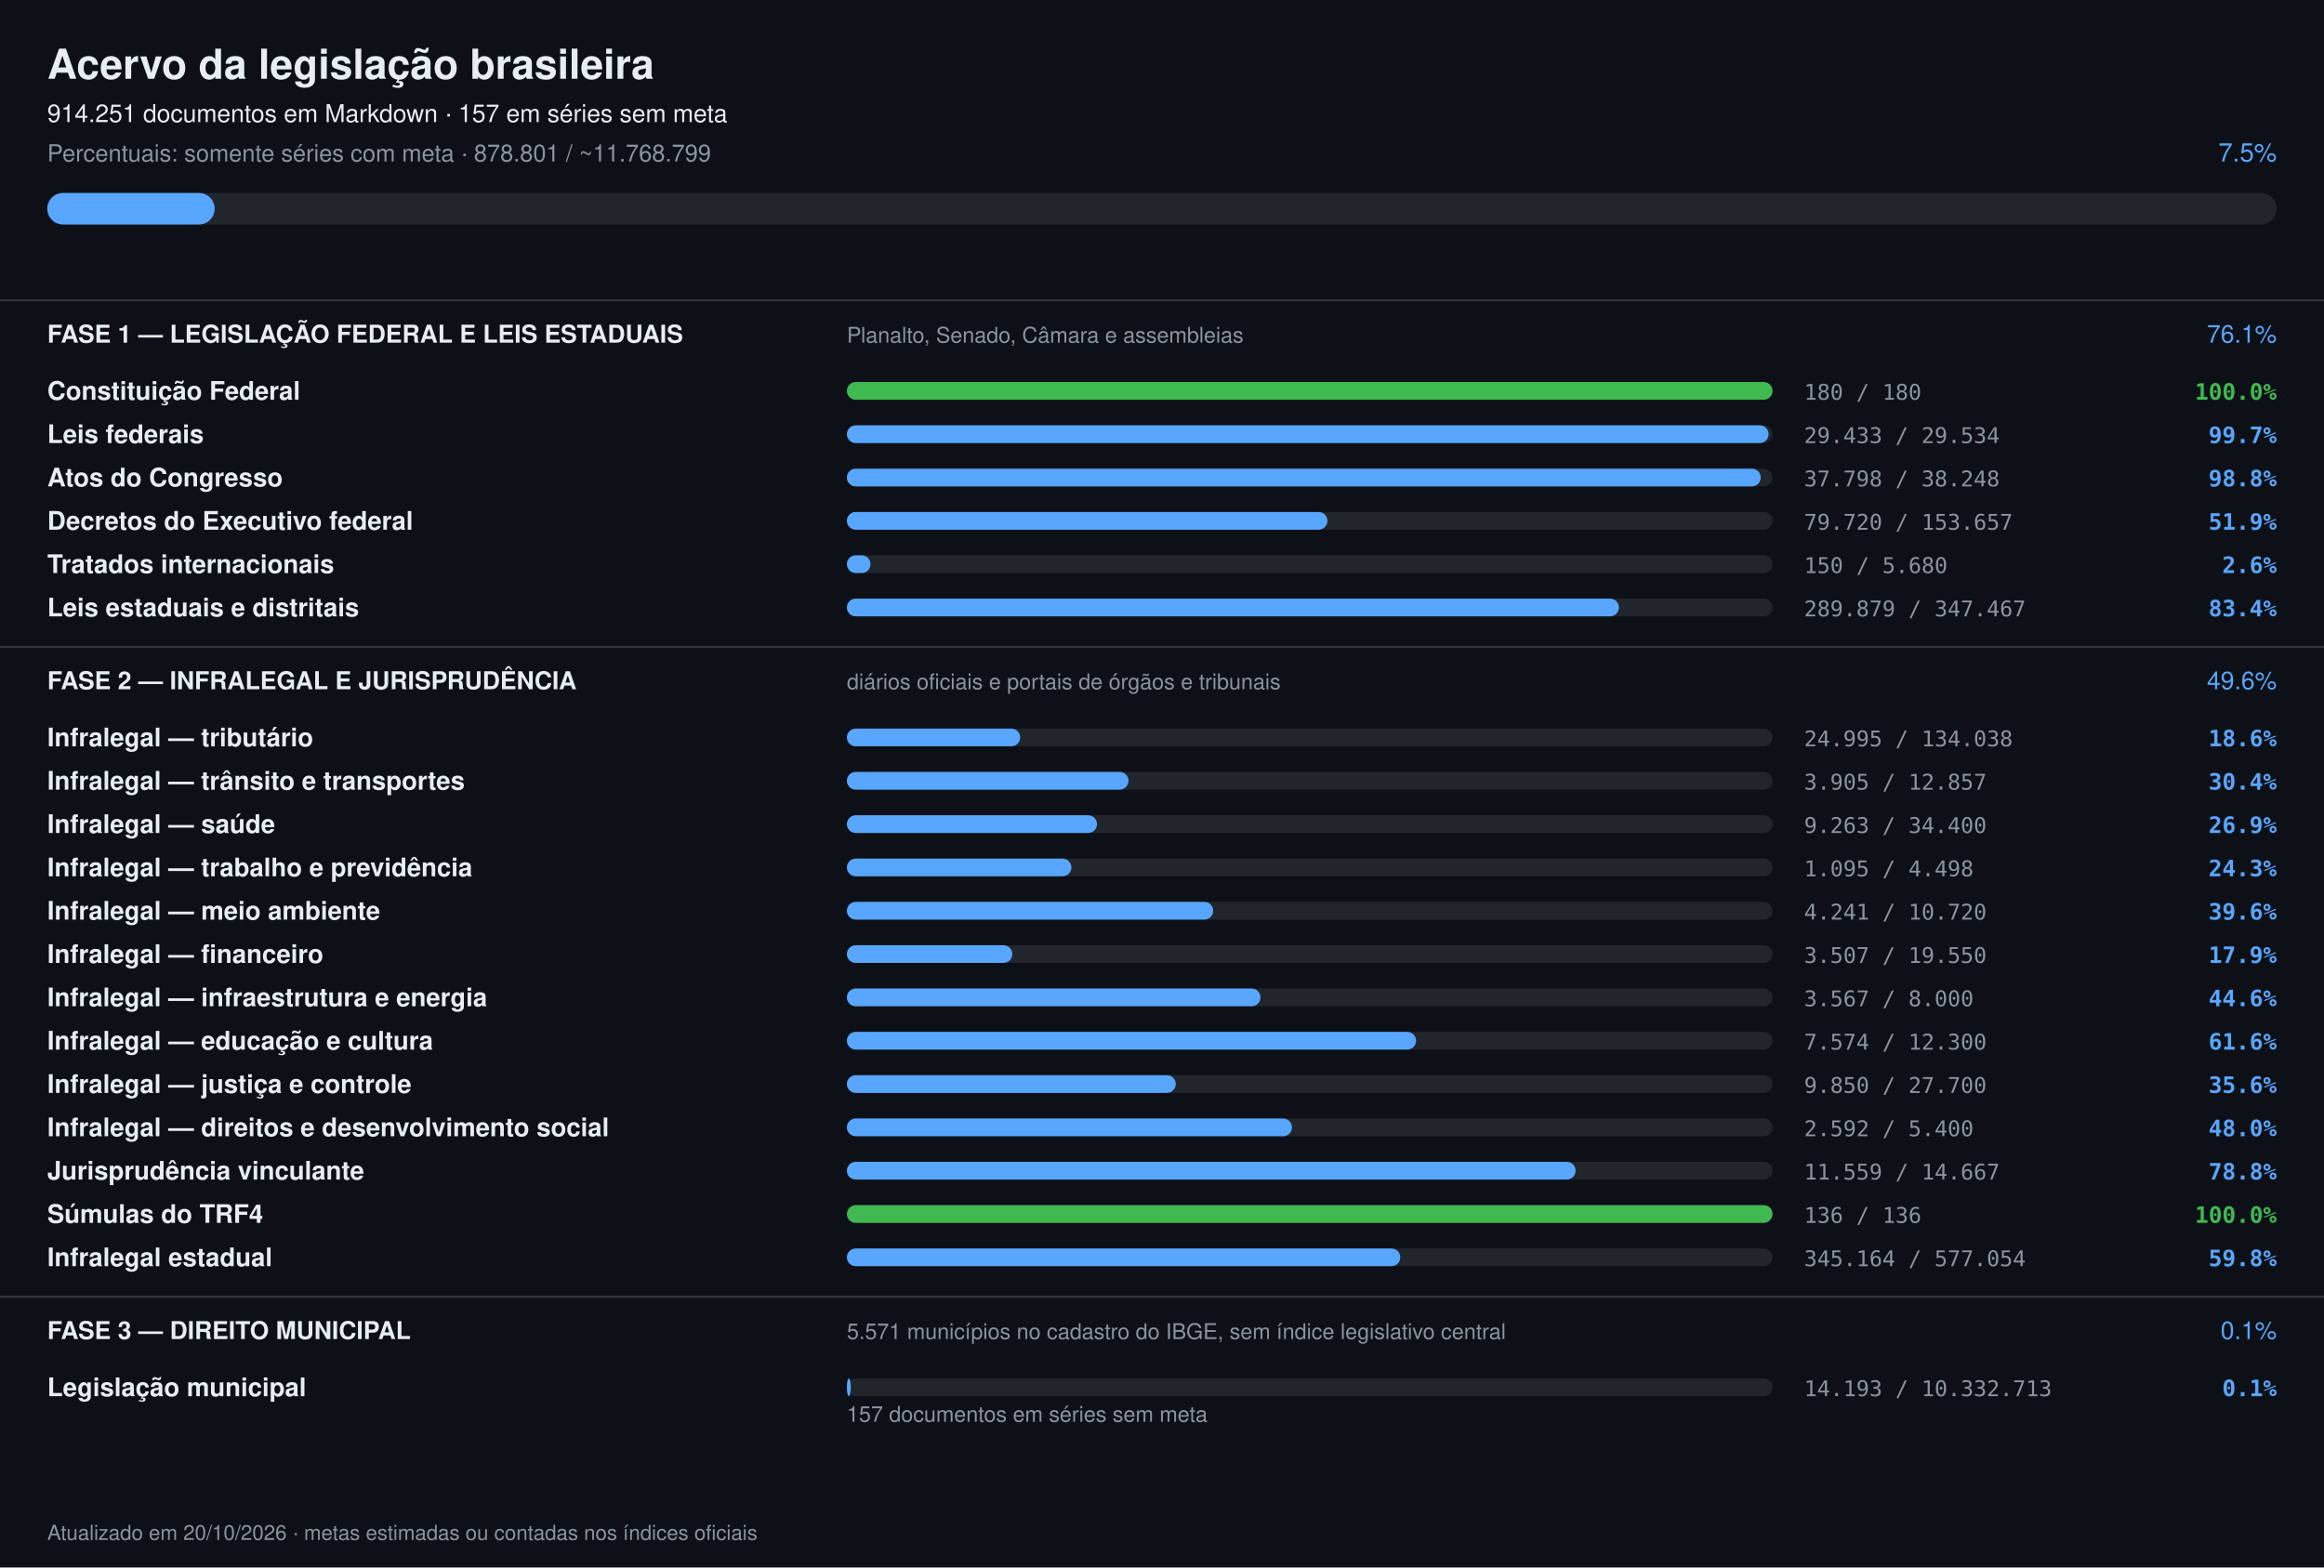
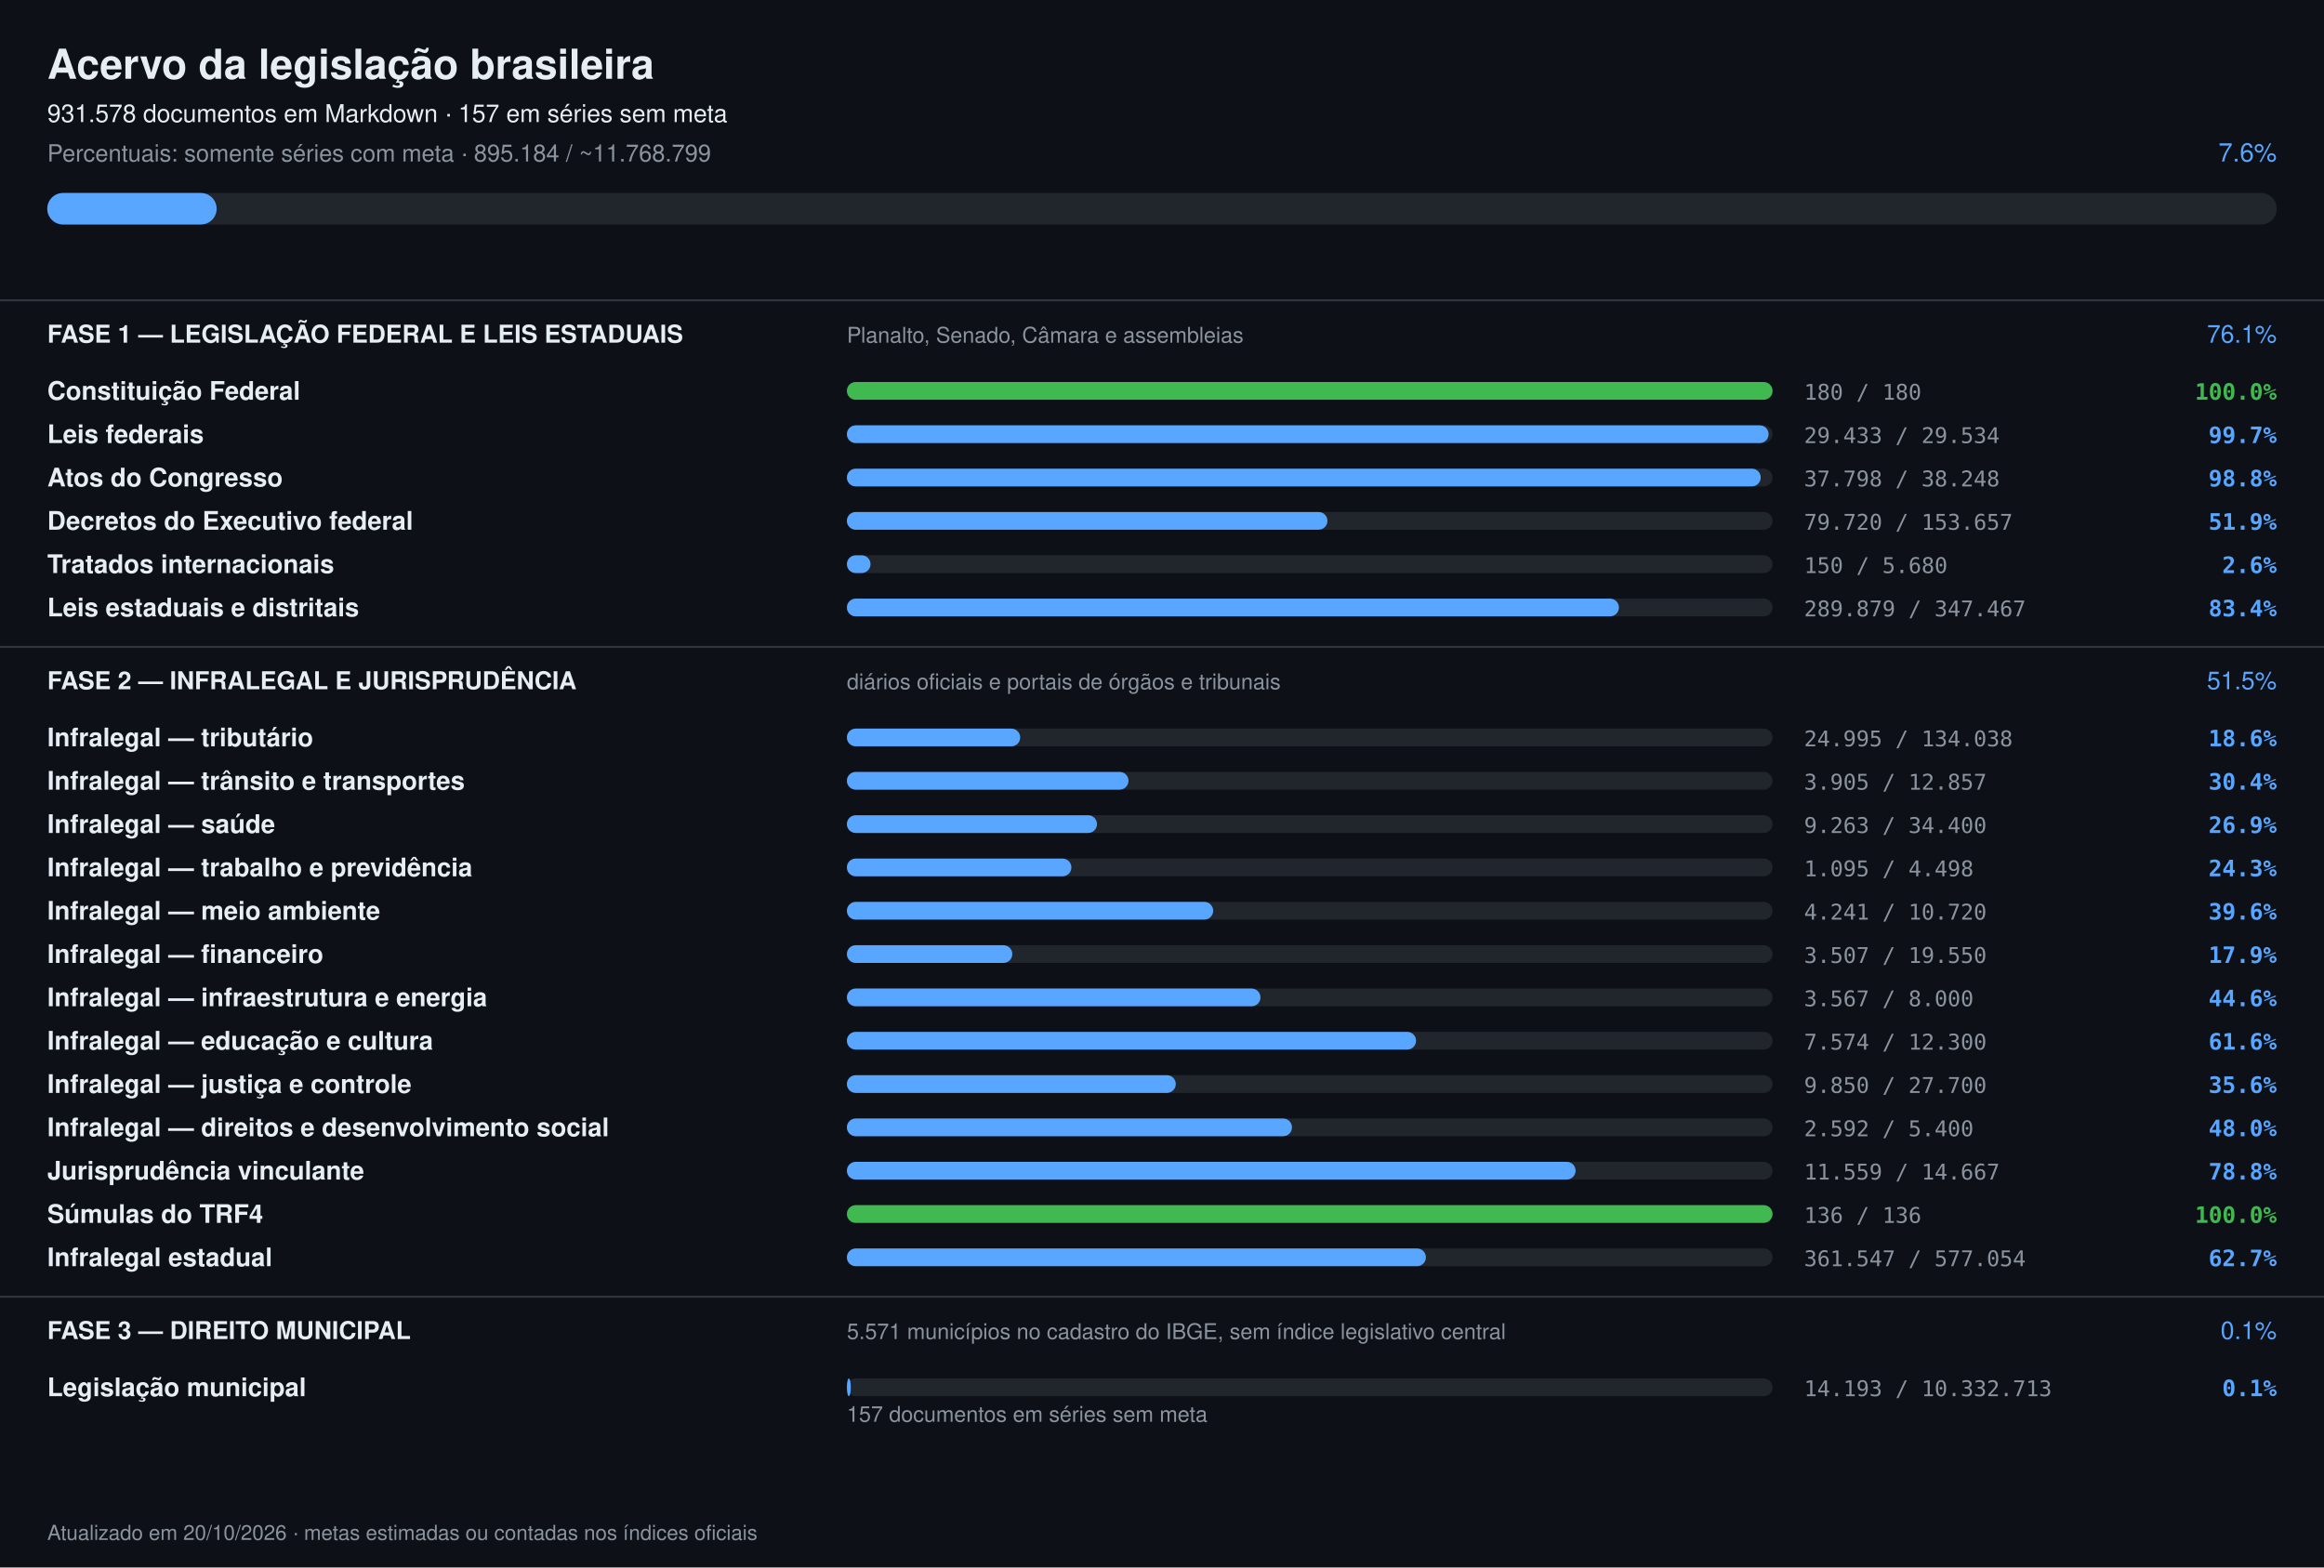
<svg xmlns="http://www.w3.org/2000/svg" width="1180" height="796" viewBox="0 0 1180 796" font-family="-apple-system,Segoe UI,Helvetica,Arial,sans-serif">
  <rect width="1180" height="796" fill="#0d1117" />
  <text x="24" y="40" font-size="21" font-weight="700" fill="#e6edf3">Acervo da legislação brasileira</text>
-   <text x="24" y="62" font-size="12.5" fill="#e6edf3">914.251 documentos em Markdown · 157 em séries sem meta</text>
-   <text x="24" y="82" font-size="12" fill="#8b949e">Percentuais: somente séries com meta · 878.801 / ~11.768.799</text>
-   <text x="1156" y="82" font-size="13" text-anchor="end" fill="#58a6ff">7.5%</text>
+   <text x="24" y="62" font-size="12.5" fill="#e6edf3">931.578 documentos em Markdown · 157 em séries sem meta</text>
+   <text x="24" y="82" font-size="12" fill="#8b949e">Percentuais: somente séries com meta · 895.184 / ~11.768.799</text>
+   <text x="1156" y="82" font-size="13" text-anchor="end" fill="#58a6ff">7.6%</text>
  <rect x="24" y="98" width="1132" height="16" rx="8" fill="#21262d" />
-   <rect x="24" y="98" width="85" height="16" rx="8" fill="#58a6ff" />
+   <rect x="24" y="98" width="86" height="16" rx="8" fill="#58a6ff" />
  <rect x="0" y="152" width="1180" height="1" fill="#30363d" />
  <text x="24" y="174" font-size="12.5" font-weight="700" fill="#e6edf3">FASE 1 — LEGISLAÇÃO FEDERAL E LEIS ESTADUAIS</text>
  <text x="430" y="174" font-size="11" fill="#8b949e">Planalto, Senado, Câmara e assembleias</text>
  <text x="1156" y="174" font-size="12.5" text-anchor="end" fill="#58a6ff">76.1%</text>
  <text x="24" y="203" font-size="13" font-weight="600" fill="#e6edf3">Constituição Federal</text>
  <rect x="430" y="194" width="470" height="9" rx="4.5" fill="#21262d" />
  <rect x="430" y="194" width="470" height="9" rx="4.5" fill="#3fb950" />
  <text x="916" y="203" font-size="11" fill="#8b949e" font-family="ui-monospace,monospace">180 / 180</text>
  <text x="1156" y="203" font-size="11.5" text-anchor="end" font-weight="600" fill="#3fb950" font-family="ui-monospace,monospace">100.0%</text>
  <text x="24" y="225" font-size="13" font-weight="600" fill="#e6edf3">Leis federais</text>
  <rect x="430" y="216" width="470" height="9" rx="4.5" fill="#21262d" />
  <rect x="430" y="216" width="468" height="9" rx="4.5" fill="#58a6ff" />
  <text x="916" y="225" font-size="11" fill="#8b949e" font-family="ui-monospace,monospace">29.433 / 29.534</text>
  <text x="1156" y="225" font-size="11.5" text-anchor="end" font-weight="600" fill="#58a6ff" font-family="ui-monospace,monospace">99.7%</text>
  <text x="24" y="247" font-size="13" font-weight="600" fill="#e6edf3">Atos do Congresso</text>
  <rect x="430" y="238" width="470" height="9" rx="4.5" fill="#21262d" />
  <rect x="430" y="238" width="464" height="9" rx="4.5" fill="#58a6ff" />
  <text x="916" y="247" font-size="11" fill="#8b949e" font-family="ui-monospace,monospace">37.798 / 38.248</text>
  <text x="1156" y="247" font-size="11.5" text-anchor="end" font-weight="600" fill="#58a6ff" font-family="ui-monospace,monospace">98.8%</text>
  <text x="24" y="269" font-size="13" font-weight="600" fill="#e6edf3">Decretos do Executivo federal</text>
  <rect x="430" y="260" width="470" height="9" rx="4.5" fill="#21262d" />
  <rect x="430" y="260" width="244" height="9" rx="4.5" fill="#58a6ff" />
  <text x="916" y="269" font-size="11" fill="#8b949e" font-family="ui-monospace,monospace">79.720 / 153.657</text>
  <text x="1156" y="269" font-size="11.5" text-anchor="end" font-weight="600" fill="#58a6ff" font-family="ui-monospace,monospace">51.9%</text>
  <text x="24" y="291" font-size="13" font-weight="600" fill="#e6edf3">Tratados internacionais</text>
  <rect x="430" y="282" width="470" height="9" rx="4.5" fill="#21262d" />
  <rect x="430" y="282" width="12" height="9" rx="4.5" fill="#58a6ff" />
  <text x="916" y="291" font-size="11" fill="#8b949e" font-family="ui-monospace,monospace">150 / 5.680</text>
  <text x="1156" y="291" font-size="11.5" text-anchor="end" font-weight="600" fill="#58a6ff" font-family="ui-monospace,monospace">2.6%</text>
  <text x="24" y="313" font-size="13" font-weight="600" fill="#e6edf3">Leis estaduais e distritais</text>
  <rect x="430" y="304" width="470" height="9" rx="4.5" fill="#21262d" />
  <rect x="430" y="304" width="392" height="9" rx="4.5" fill="#58a6ff" />
  <text x="916" y="313" font-size="11" fill="#8b949e" font-family="ui-monospace,monospace">289.879 / 347.467</text>
  <text x="1156" y="313" font-size="11.5" text-anchor="end" font-weight="600" fill="#58a6ff" font-family="ui-monospace,monospace">83.4%</text>
  <rect x="0" y="328" width="1180" height="1" fill="#30363d" />
  <text x="24" y="350" font-size="12.5" font-weight="700" fill="#e6edf3">FASE 2 — INFRALEGAL E JURISPRUDÊNCIA</text>
  <text x="430" y="350" font-size="11" fill="#8b949e">diários oficiais e portais de órgãos e tribunais</text>
-   <text x="1156" y="350" font-size="12.5" text-anchor="end" fill="#58a6ff">49.6%</text>
+   <text x="1156" y="350" font-size="12.5" text-anchor="end" fill="#58a6ff">51.5%</text>
  <text x="24" y="379" font-size="13" font-weight="600" fill="#e6edf3">Infralegal — tributário</text>
  <rect x="430" y="370" width="470" height="9" rx="4.5" fill="#21262d" />
  <rect x="430" y="370" width="88" height="9" rx="4.5" fill="#58a6ff" />
  <text x="916" y="379" font-size="11" fill="#8b949e" font-family="ui-monospace,monospace">24.995 / 134.038</text>
  <text x="1156" y="379" font-size="11.5" text-anchor="end" font-weight="600" fill="#58a6ff" font-family="ui-monospace,monospace">18.6%</text>
  <text x="24" y="401" font-size="13" font-weight="600" fill="#e6edf3">Infralegal — trânsito e transportes</text>
  <rect x="430" y="392" width="470" height="9" rx="4.5" fill="#21262d" />
  <rect x="430" y="392" width="143" height="9" rx="4.5" fill="#58a6ff" />
  <text x="916" y="401" font-size="11" fill="#8b949e" font-family="ui-monospace,monospace">3.905 / 12.857</text>
  <text x="1156" y="401" font-size="11.5" text-anchor="end" font-weight="600" fill="#58a6ff" font-family="ui-monospace,monospace">30.4%</text>
  <text x="24" y="423" font-size="13" font-weight="600" fill="#e6edf3">Infralegal — saúde</text>
  <rect x="430" y="414" width="470" height="9" rx="4.5" fill="#21262d" />
  <rect x="430" y="414" width="127" height="9" rx="4.5" fill="#58a6ff" />
  <text x="916" y="423" font-size="11" fill="#8b949e" font-family="ui-monospace,monospace">9.263 / 34.400</text>
  <text x="1156" y="423" font-size="11.5" text-anchor="end" font-weight="600" fill="#58a6ff" font-family="ui-monospace,monospace">26.9%</text>
  <text x="24" y="445" font-size="13" font-weight="600" fill="#e6edf3">Infralegal — trabalho e previdência</text>
  <rect x="430" y="436" width="470" height="9" rx="4.5" fill="#21262d" />
  <rect x="430" y="436" width="114" height="9" rx="4.5" fill="#58a6ff" />
  <text x="916" y="445" font-size="11" fill="#8b949e" font-family="ui-monospace,monospace">1.095 / 4.498</text>
  <text x="1156" y="445" font-size="11.5" text-anchor="end" font-weight="600" fill="#58a6ff" font-family="ui-monospace,monospace">24.3%</text>
  <text x="24" y="467" font-size="13" font-weight="600" fill="#e6edf3">Infralegal — meio ambiente</text>
  <rect x="430" y="458" width="470" height="9" rx="4.5" fill="#21262d" />
  <rect x="430" y="458" width="186" height="9" rx="4.5" fill="#58a6ff" />
  <text x="916" y="467" font-size="11" fill="#8b949e" font-family="ui-monospace,monospace">4.241 / 10.720</text>
  <text x="1156" y="467" font-size="11.5" text-anchor="end" font-weight="600" fill="#58a6ff" font-family="ui-monospace,monospace">39.6%</text>
  <text x="24" y="489" font-size="13" font-weight="600" fill="#e6edf3">Infralegal — financeiro</text>
  <rect x="430" y="480" width="470" height="9" rx="4.5" fill="#21262d" />
  <rect x="430" y="480" width="84" height="9" rx="4.5" fill="#58a6ff" />
  <text x="916" y="489" font-size="11" fill="#8b949e" font-family="ui-monospace,monospace">3.507 / 19.550</text>
  <text x="1156" y="489" font-size="11.5" text-anchor="end" font-weight="600" fill="#58a6ff" font-family="ui-monospace,monospace">17.9%</text>
  <text x="24" y="511" font-size="13" font-weight="600" fill="#e6edf3">Infralegal — infraestrutura e energia</text>
  <rect x="430" y="502" width="470" height="9" rx="4.5" fill="#21262d" />
  <rect x="430" y="502" width="210" height="9" rx="4.5" fill="#58a6ff" />
  <text x="916" y="511" font-size="11" fill="#8b949e" font-family="ui-monospace,monospace">3.567 / 8.000</text>
  <text x="1156" y="511" font-size="11.5" text-anchor="end" font-weight="600" fill="#58a6ff" font-family="ui-monospace,monospace">44.6%</text>
  <text x="24" y="533" font-size="13" font-weight="600" fill="#e6edf3">Infralegal — educação e cultura</text>
  <rect x="430" y="524" width="470" height="9" rx="4.5" fill="#21262d" />
  <rect x="430" y="524" width="289" height="9" rx="4.5" fill="#58a6ff" />
  <text x="916" y="533" font-size="11" fill="#8b949e" font-family="ui-monospace,monospace">7.574 / 12.300</text>
  <text x="1156" y="533" font-size="11.5" text-anchor="end" font-weight="600" fill="#58a6ff" font-family="ui-monospace,monospace">61.6%</text>
  <text x="24" y="555" font-size="13" font-weight="600" fill="#e6edf3">Infralegal — justiça e controle</text>
  <rect x="430" y="546" width="470" height="9" rx="4.5" fill="#21262d" />
  <rect x="430" y="546" width="167" height="9" rx="4.5" fill="#58a6ff" />
  <text x="916" y="555" font-size="11" fill="#8b949e" font-family="ui-monospace,monospace">9.850 / 27.700</text>
  <text x="1156" y="555" font-size="11.5" text-anchor="end" font-weight="600" fill="#58a6ff" font-family="ui-monospace,monospace">35.6%</text>
  <text x="24" y="577" font-size="13" font-weight="600" fill="#e6edf3">Infralegal — direitos e desenvolvimento social</text>
  <rect x="430" y="568" width="470" height="9" rx="4.5" fill="#21262d" />
  <rect x="430" y="568" width="226" height="9" rx="4.5" fill="#58a6ff" />
  <text x="916" y="577" font-size="11" fill="#8b949e" font-family="ui-monospace,monospace">2.592 / 5.400</text>
  <text x="1156" y="577" font-size="11.5" text-anchor="end" font-weight="600" fill="#58a6ff" font-family="ui-monospace,monospace">48.0%</text>
  <text x="24" y="599" font-size="13" font-weight="600" fill="#e6edf3">Jurisprudência vinculante</text>
  <rect x="430" y="590" width="470" height="9" rx="4.5" fill="#21262d" />
  <rect x="430" y="590" width="370" height="9" rx="4.5" fill="#58a6ff" />
  <text x="916" y="599" font-size="11" fill="#8b949e" font-family="ui-monospace,monospace">11.559 / 14.667</text>
  <text x="1156" y="599" font-size="11.5" text-anchor="end" font-weight="600" fill="#58a6ff" font-family="ui-monospace,monospace">78.8%</text>
  <text x="24" y="621" font-size="13" font-weight="600" fill="#e6edf3">Súmulas do TRF4</text>
  <rect x="430" y="612" width="470" height="9" rx="4.5" fill="#21262d" />
  <rect x="430" y="612" width="470" height="9" rx="4.5" fill="#3fb950" />
  <text x="916" y="621" font-size="11" fill="#8b949e" font-family="ui-monospace,monospace">136 / 136</text>
  <text x="1156" y="621" font-size="11.5" text-anchor="end" font-weight="600" fill="#3fb950" font-family="ui-monospace,monospace">100.0%</text>
  <text x="24" y="643" font-size="13" font-weight="600" fill="#e6edf3">Infralegal estadual</text>
  <rect x="430" y="634" width="470" height="9" rx="4.5" fill="#21262d" />
-   <rect x="430" y="634" width="281" height="9" rx="4.5" fill="#58a6ff" />
-   <text x="916" y="643" font-size="11" fill="#8b949e" font-family="ui-monospace,monospace">345.164 / 577.054</text>
-   <text x="1156" y="643" font-size="11.5" text-anchor="end" font-weight="600" fill="#58a6ff" font-family="ui-monospace,monospace">59.8%</text>
+   <rect x="430" y="634" width="294" height="9" rx="4.5" fill="#58a6ff" />
+   <text x="916" y="643" font-size="11" fill="#8b949e" font-family="ui-monospace,monospace">361.547 / 577.054</text>
+   <text x="1156" y="643" font-size="11.5" text-anchor="end" font-weight="600" fill="#58a6ff" font-family="ui-monospace,monospace">62.7%</text>
  <rect x="0" y="658" width="1180" height="1" fill="#30363d" />
  <text x="24" y="680" font-size="12.5" font-weight="700" fill="#e6edf3">FASE 3 — DIREITO MUNICIPAL</text>
  <text x="430" y="680" font-size="11" fill="#8b949e">5.571 municípios no cadastro do IBGE, sem índice legislativo central</text>
  <text x="1156" y="680" font-size="12.5" text-anchor="end" fill="#58a6ff">0.1%</text>
  <text x="24" y="709" font-size="13" font-weight="600" fill="#e6edf3">Legislação municipal</text>
  <rect x="430" y="700" width="470" height="9" rx="4.5" fill="#21262d" />
  <rect x="430" y="700" width="2" height="9" rx="4.5" fill="#58a6ff" />
  <text x="916" y="709" font-size="11" fill="#8b949e" font-family="ui-monospace,monospace">14.193 / 10.332.713</text>
  <text x="1156" y="709" font-size="11.5" text-anchor="end" font-weight="600" fill="#58a6ff" font-family="ui-monospace,monospace">0.1%</text>
  <text x="430" y="722" font-size="11" fill="#8b949e">157 documentos em séries sem meta</text>
  <text x="24" y="782" font-size="10.5" fill="#8b949e">Atualizado em 20/10/2026 · metas estimadas ou contadas nos índices oficiais</text>
</svg>
